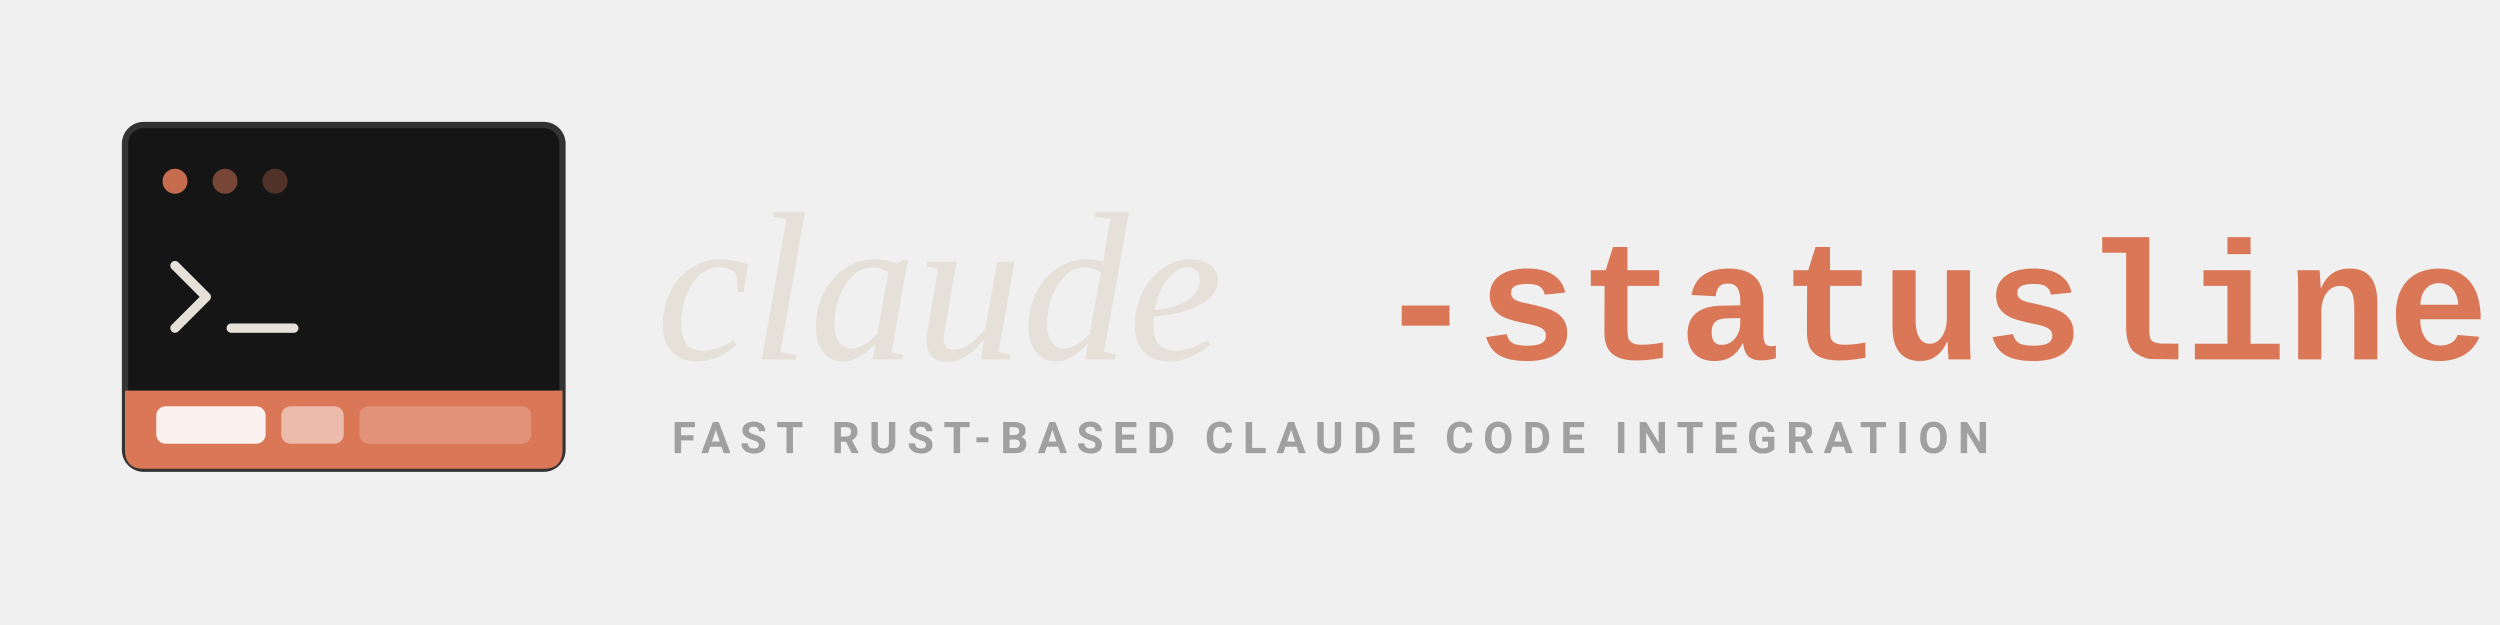
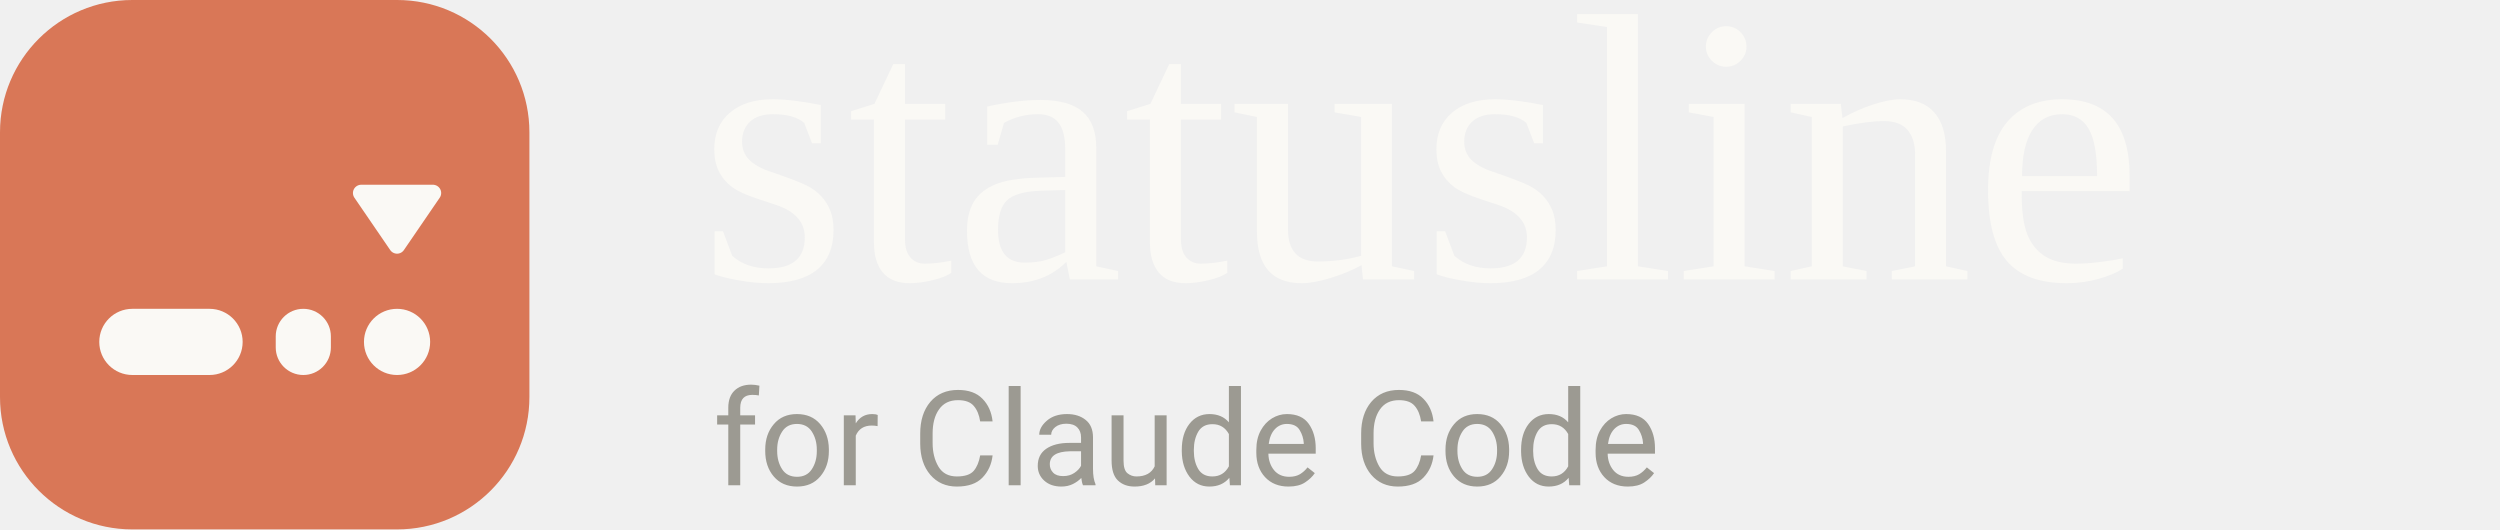
- <svg xmlns="http://www.w3.org/2000/svg" viewBox="0 0 800 200" width="100%">
-   <style>
-     .claude-text { font-family: 'Georgia', 'Times New Roman', serif; font-size: 68px; fill: #E5E0D8; font-style: italic; }
-     .status-text { font-family: 'Fira Code', 'JetBrains Mono', 'Courier New', monospace; font-size: 54px; fill: #D97757; font-weight: 600; }
-     .subtext { font-family: -apple-system, BlinkMacSystemFont, 'Segoe UI', Roboto, sans-serif; font-size: 14px; fill: #A0A0A0; letter-spacing: 3px; font-weight: 600; }
-     .term-box { fill: #151515; stroke: #333; stroke-width: 2px; }
-     .term-dots { fill: #D97757; }
-     .term-prompt { stroke: #E5E0D8; }
-     .term-bar { fill: #D97757; }
-   </style>
-   <g transform="translate(40, 40)">
-     <rect x="0" y="0" width="140" height="110" rx="6" class="term-box" />
-     <circle cx="16" cy="18" r="4" class="term-dots" opacity="0.9" />
-     <circle cx="32" cy="18" r="4" class="term-dots" opacity="0.5" />
-     <circle cx="48" cy="18" r="4" class="term-dots" opacity="0.3" />
-     <path d="M 16 45 L 26 55 L 16 65" fill="none" class="term-prompt" stroke-width="3" stroke-linecap="round" stroke-linejoin="round" />
-     <line x1="34" y1="65" x2="54" y2="65" class="term-prompt" stroke-width="3" stroke-linecap="round" />
-     <path d="M 0 85 L 140 85 L 140 104 Q 140 110 134 110 L 6 110 Q 0 110 0 104 Z" class="term-bar" />
-     <rect x="10" y="90" width="35" height="12" rx="3" fill="#fff" opacity="0.9" />
-     <rect x="50" y="90" width="20" height="12" rx="3" fill="#fff" opacity="0.5" />
-     <rect x="75" y="90" width="55" height="12" rx="3" fill="#fff" opacity="0.2" />
+ <svg xmlns="http://www.w3.org/2000/svg" viewBox="0 0 340 72" width="340" height="72" role="img" aria-label="statusline for Claude Code">
+   <g transform="scale(1.5)">
+     <rect width="48" height="48" rx="12" fill="#D97757" />
+     <rect x="9" y="28" width="13" height="6" rx="3" fill="#FAF9F5" />
+     <rect x="25" y="28" width="5" height="6" rx="2.5" fill="#FAF9F5" />
+     <circle cx="36" cy="31" r="3" fill="#FAF9F5" />
+     <path d="M32.75 17.5h6.5l-3.25 4.75z" fill="#FAF9F5" stroke="#FAF9F5" stroke-width="1.5" stroke-linejoin="round" />
  </g>
-   <text x="210" y="115" class="claude-text">claude</text>
-   <text x="440" y="115" class="status-text">-statusline</text>
-   <text x="215" y="145" class="subtext">FAST RUST-BASED CLAUDE CODE INTEGRATION</text>
+   <text x="95" y="38" font-family="'Anthropic Serif', Georgia, 'Times New Roman', Times, serif" font-size="52" font-weight="500" fill="#FAF9F5">statusline</text>
+   <text x="97" y="66" font-family="'Anthropic Sans', system-ui, 'Segoe UI', Roboto, Helvetica, Arial, sans-serif" font-size="18" fill="#9C9A92">for Claude Code</text>
</svg>
